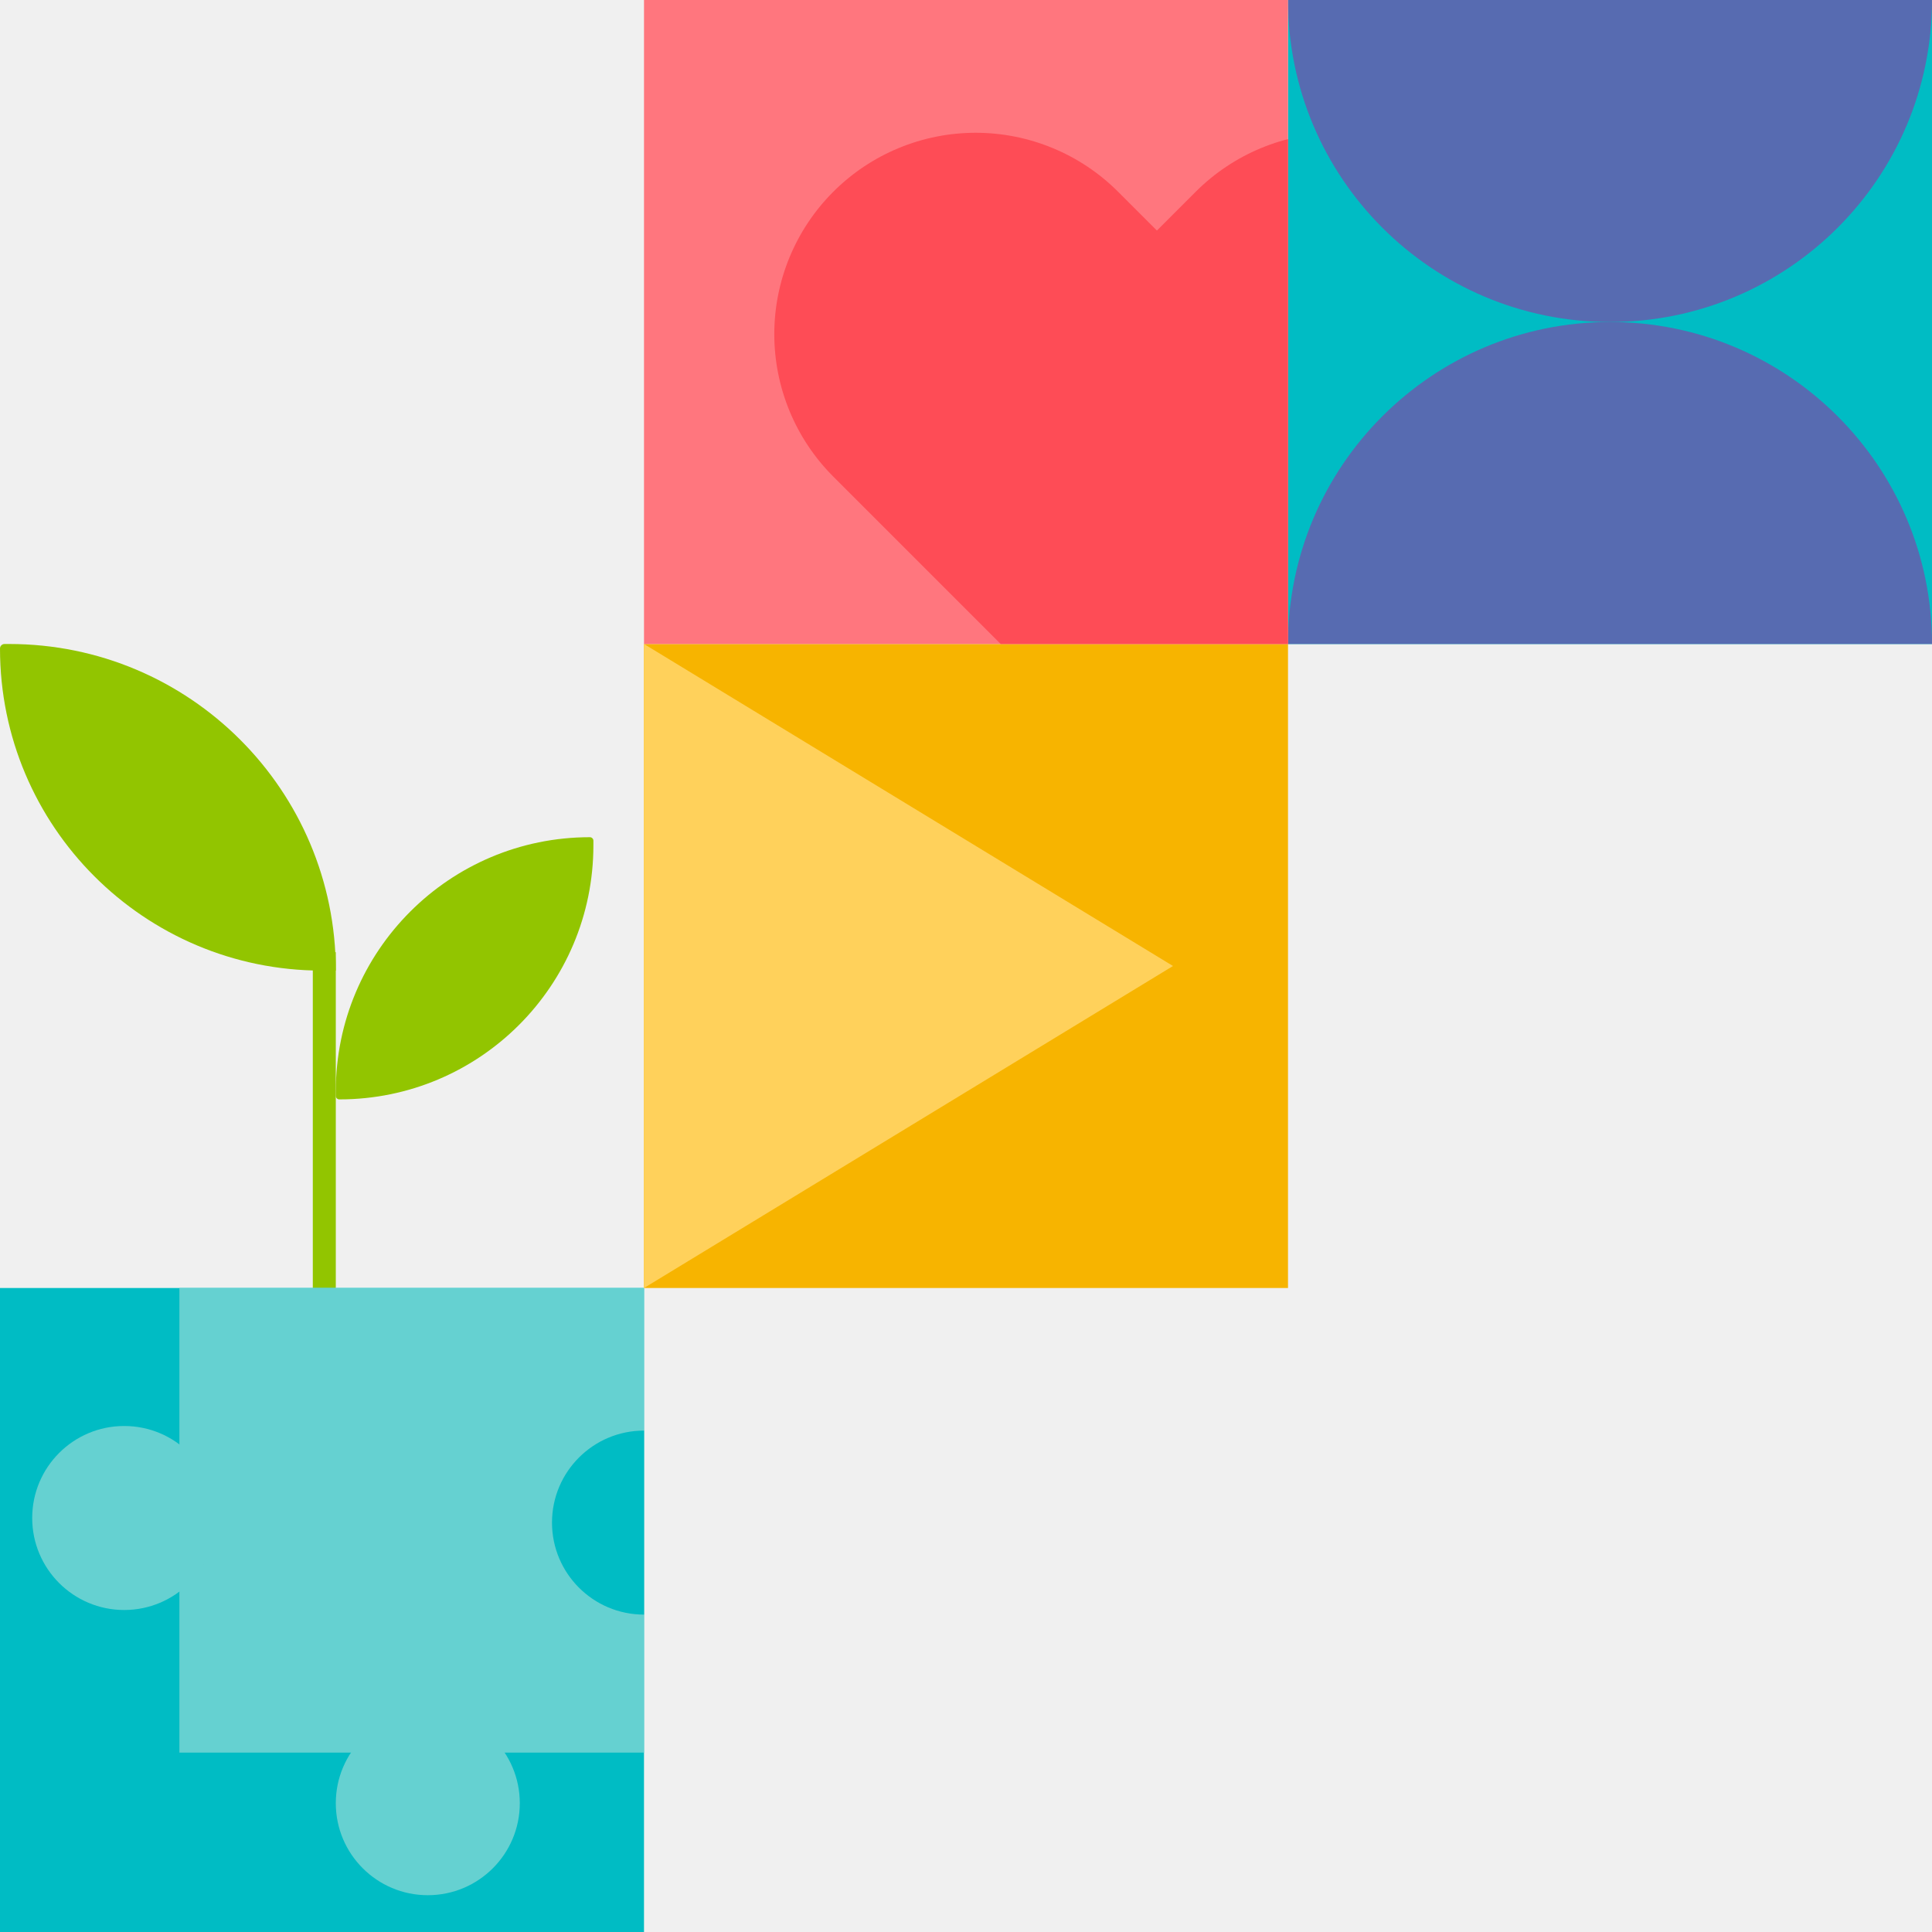
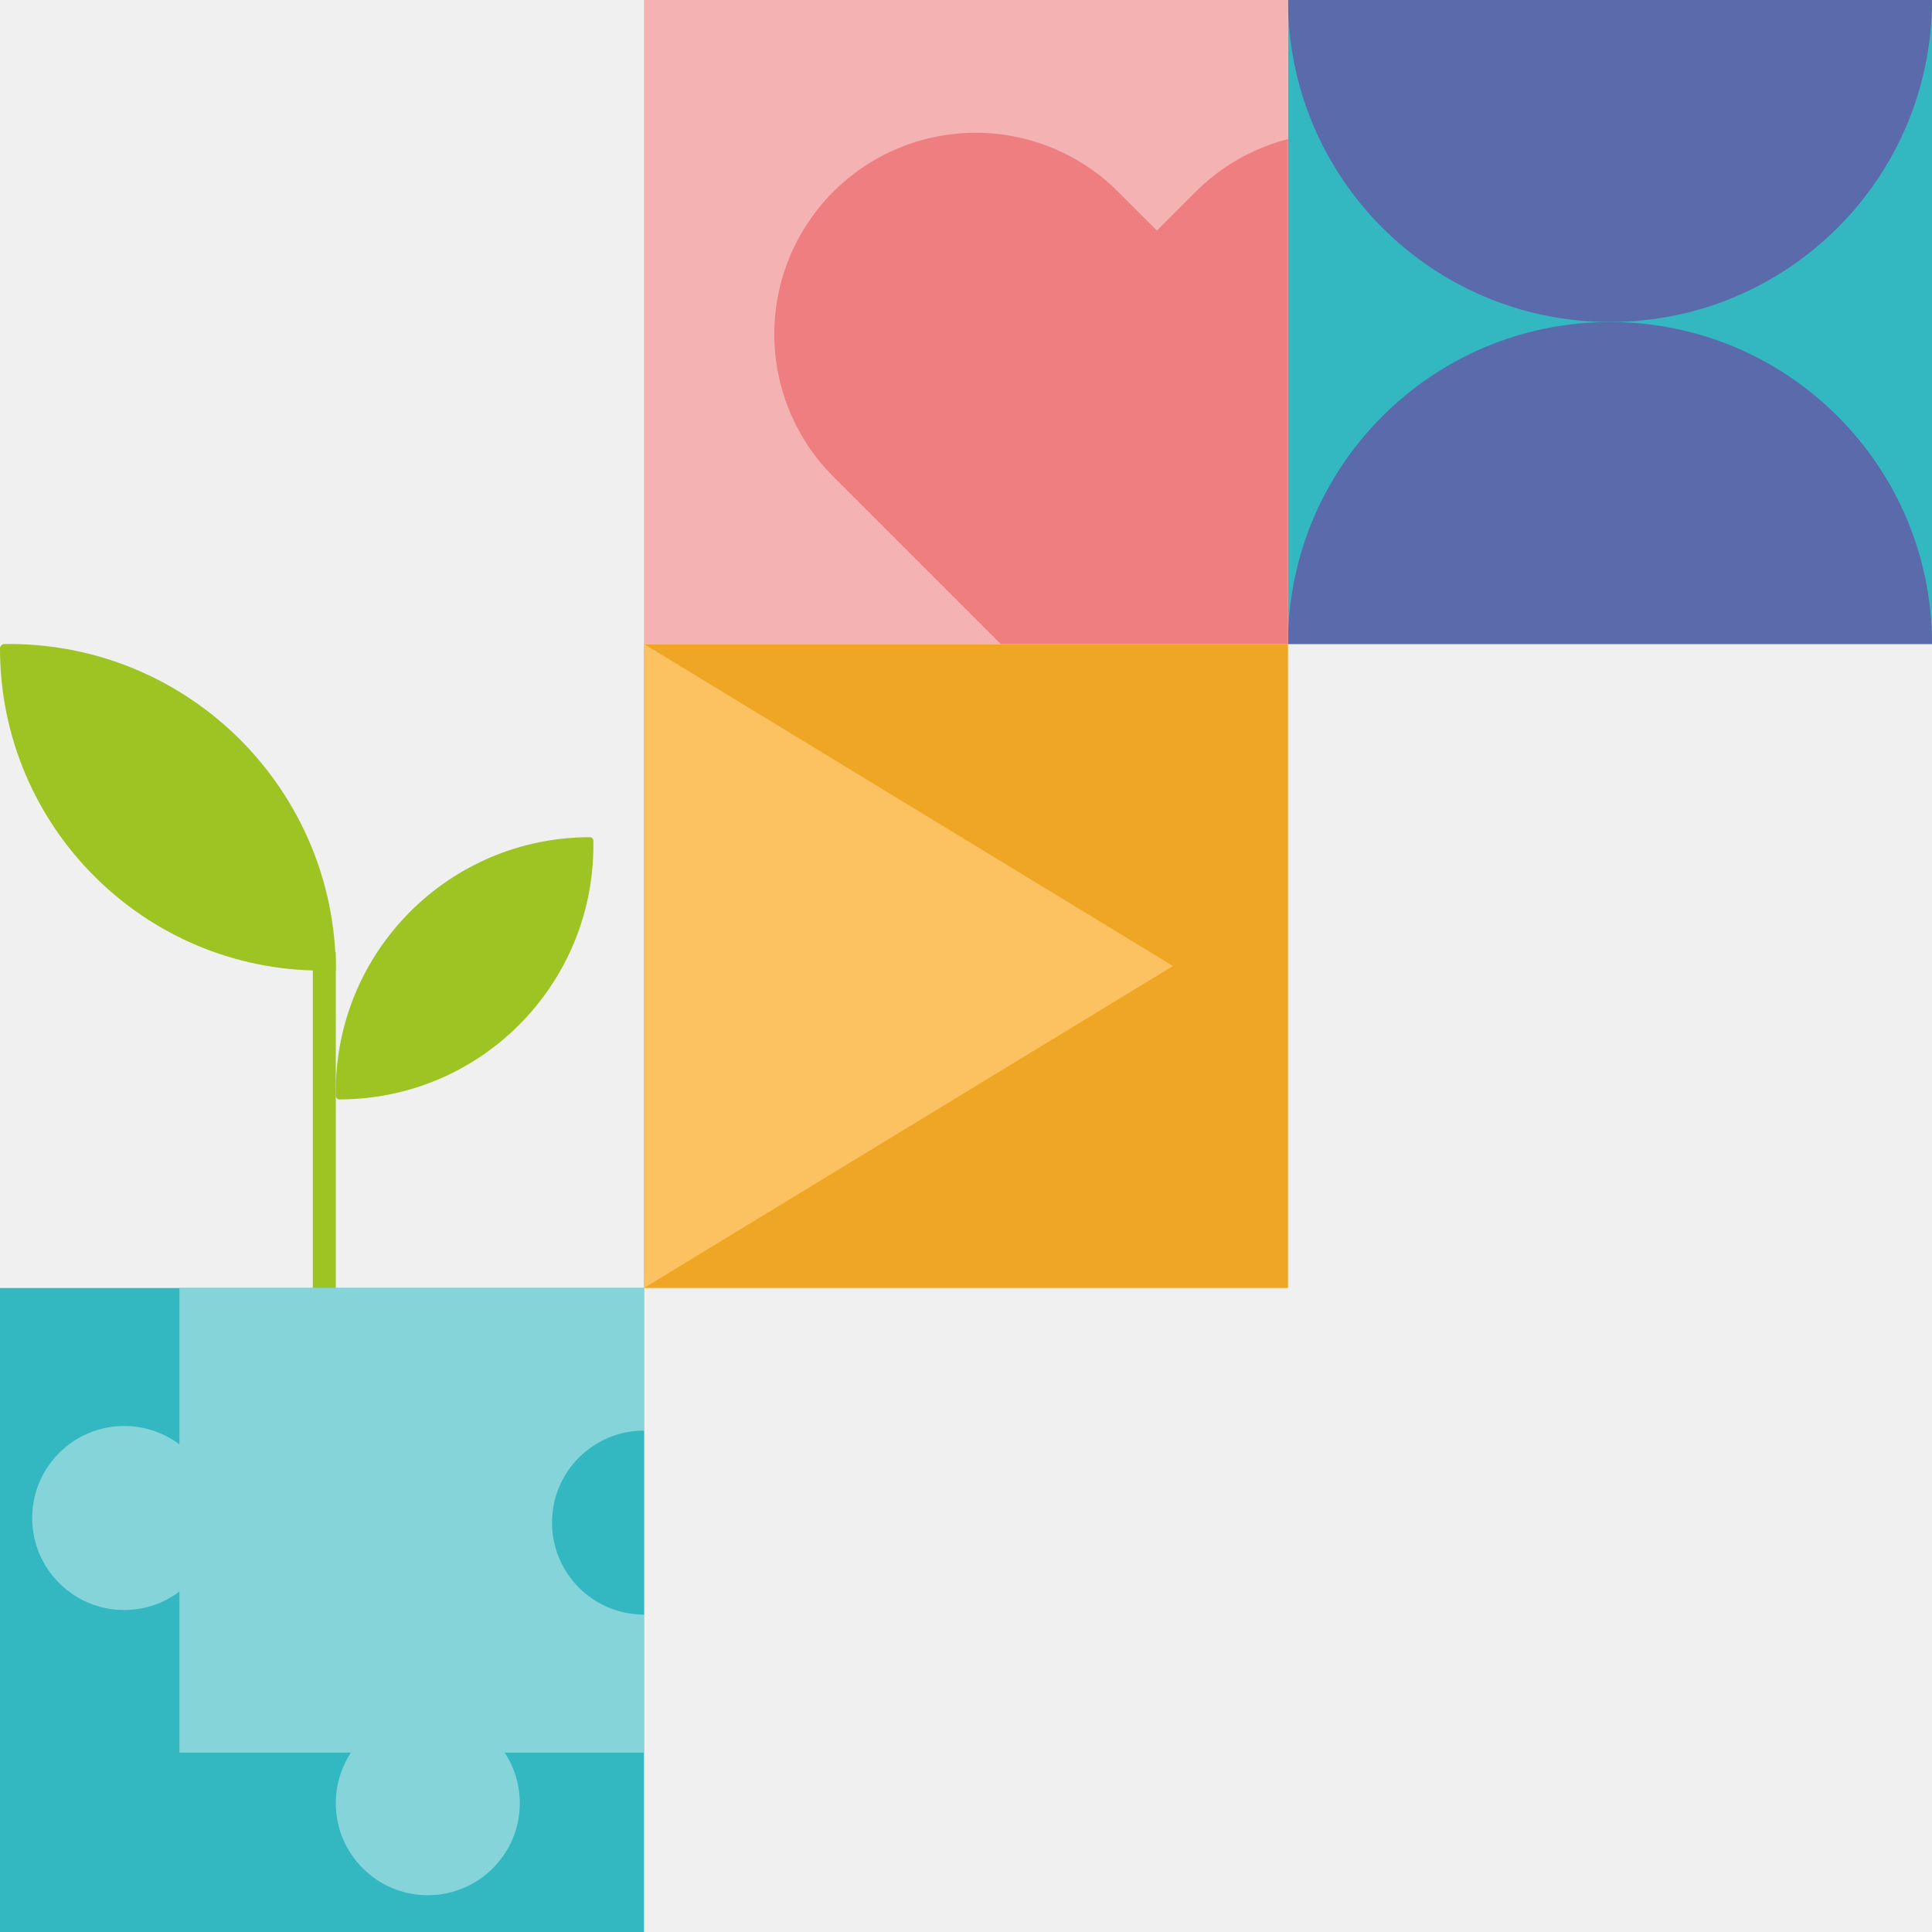
<svg xmlns="http://www.w3.org/2000/svg" width="420" height="420" viewBox="0 0 420 420" fill="none">
-   <path d="M0 140.981C0 140.439 0.439 140 0.981 140H2C41.212 140 73 171.788 73 211H70.019C31.349 211 0 179.652 0 140.981Z" fill="#92C500" />
-   <path d="M73 237.237C73 206.73 97.73 182 128.237 182V182C128.658 182 129 182.342 129 182.763V183.763C129 214.27 104.27 239 73.763 239V239C73.342 239 73 238.658 73 238.237V237.237Z" fill="#92C500" />
-   <rect x="68" y="207" width="5" height="73" fill="#92C500" />
+   <path d="M0 140.981C0 140.439 0.439 140 0.981 140H2C41.212 140 73 171.788 73 211H70.019C31.349 211 0 179.652 0 140.981Z" fill="#9DC423" />
+   <path d="M73 237.237C73 206.73 97.73 182 128.237 182V182C128.658 182 129 182.342 129 182.763V183.763C129 214.27 104.27 239 73.763 239V239C73.342 239 73 238.658 73 238.237V237.237Z" fill="#9DC423" />
+   <rect x="68" y="207" width="5" height="73" fill="#9DC423" />
  <g clip-path="url(#clip0_2346_464)">
-     <rect width="140" height="140" transform="matrix(1 0 0 -1 0 420)" fill="#00BCC4" />
-     <rect x="39" y="280" width="101" height="101" fill="#65D1D1" />
-     <circle cx="93" cy="392" r="20" fill="#65D1D1" />
-     <circle cx="27" cy="330" r="20" fill="#65D1D1" />
-     <circle cx="140" cy="331" r="20" fill="#00BCC4" />
+     <rect width="140" height="140" transform="matrix(1 0 0 -1 0 420)" fill="#33B8C2" />
+     <rect x="39" y="280" width="101" height="101" fill="#85D4DA" />
+     <circle cx="93" cy="392" r="20" fill="#85D4DA" />
+     <circle cx="27" cy="330" r="20" fill="#85D4DA" />
+     <circle cx="140" cy="331" r="20" fill="#33B8C2" />
  </g>
-   <rect width="140" height="140" transform="matrix(1 0 0 -1 140 280)" fill="#F7B400" />
-   <path d="M255 210L140 140V280L255 210Z" fill="#FFD15B" />
+   <rect width="140" height="140" transform="matrix(1 0 0 -1 140 280)" fill="#EFA624" />
+   <path d="M255 210L140 140V280L255 210Z" fill="#FCC160" />
  <g clip-path="url(#clip1_2346_464)">
-     <rect width="140" height="140" transform="matrix(1 0 0 -1 280 140)" fill="#00BCC4" />
-     <circle cx="70" cy="70" r="70" transform="matrix(1 0 0 -1 280 70)" fill="#576BB1" />
-     <circle cx="70" cy="70" r="70" transform="matrix(1 0 0 -1 280 210)" fill="#576BB1" />
+     <rect width="140" height="140" transform="matrix(1 0 0 -1 280 140)" fill="#33B8C2" />
+     <circle cx="70" cy="70" r="70" transform="matrix(1 0 0 -1 280 70)" fill="#5B6AAB" />
+     <circle cx="70" cy="70" r="70" transform="matrix(1 0 0 -1 280 210)" fill="#5B6AAB" />
  </g>
  <g clip-path="url(#clip2_2346_464)">
-     <rect width="140" height="140" transform="matrix(1 0 0 -1 140 140)" fill="#FF767E" />
-     <path d="M321.852 41.687C317.787 37.62 312.961 34.394 307.649 32.193C302.337 29.992 296.644 28.859 290.894 28.859C285.144 28.859 279.451 29.992 274.139 32.193C268.827 34.394 264.001 37.62 259.936 41.687L251.5 50.123L243.064 41.687C234.854 33.476 223.718 28.864 212.106 28.864C200.495 28.864 189.359 33.476 181.148 41.687C172.938 49.897 168.325 61.033 168.325 72.645C168.325 84.256 172.938 95.392 181.148 103.603L251.5 173.954L321.852 103.603C325.918 99.538 329.144 94.712 331.345 89.4C333.546 84.088 334.679 78.394 334.679 72.645C334.679 66.895 333.546 61.202 331.345 55.89C329.144 50.578 325.918 45.752 321.852 41.687Z" fill="#FE4C56" />
+     <rect width="140" height="140" transform="matrix(1 0 0 -1 140 140)" fill="#F5B2B3" />
+     <path d="M321.852 41.687C317.787 37.62 312.961 34.394 307.649 32.193C302.337 29.992 296.644 28.859 290.894 28.859C285.144 28.859 279.451 29.992 274.139 32.193C268.827 34.394 264.001 37.62 259.936 41.687L251.5 50.123L243.064 41.687C234.854 33.476 223.718 28.864 212.106 28.864C200.495 28.864 189.359 33.476 181.148 41.687C172.938 49.897 168.325 61.033 168.325 72.645C168.325 84.256 172.938 95.392 181.148 103.603L251.5 173.954L321.852 103.603C325.918 99.538 329.144 94.712 331.345 89.4C333.546 84.088 334.679 78.394 334.679 72.645C334.679 66.895 333.546 61.202 331.345 55.89C329.144 50.578 325.918 45.752 321.852 41.687Z" fill="#EF7E81" />
  </g>
  <defs>
    <clipPath id="clip0_2346_464">
      <rect width="140" height="140" fill="white" transform="matrix(1 0 0 -1 0 420)" />
    </clipPath>
    <clipPath id="clip1_2346_464">
      <rect width="140" height="140" fill="white" transform="matrix(1 0 0 -1 280 140)" />
    </clipPath>
    <clipPath id="clip2_2346_464">
      <rect width="140" height="140" fill="white" transform="matrix(1 0 0 -1 140 140)" />
    </clipPath>
  </defs>
</svg>
